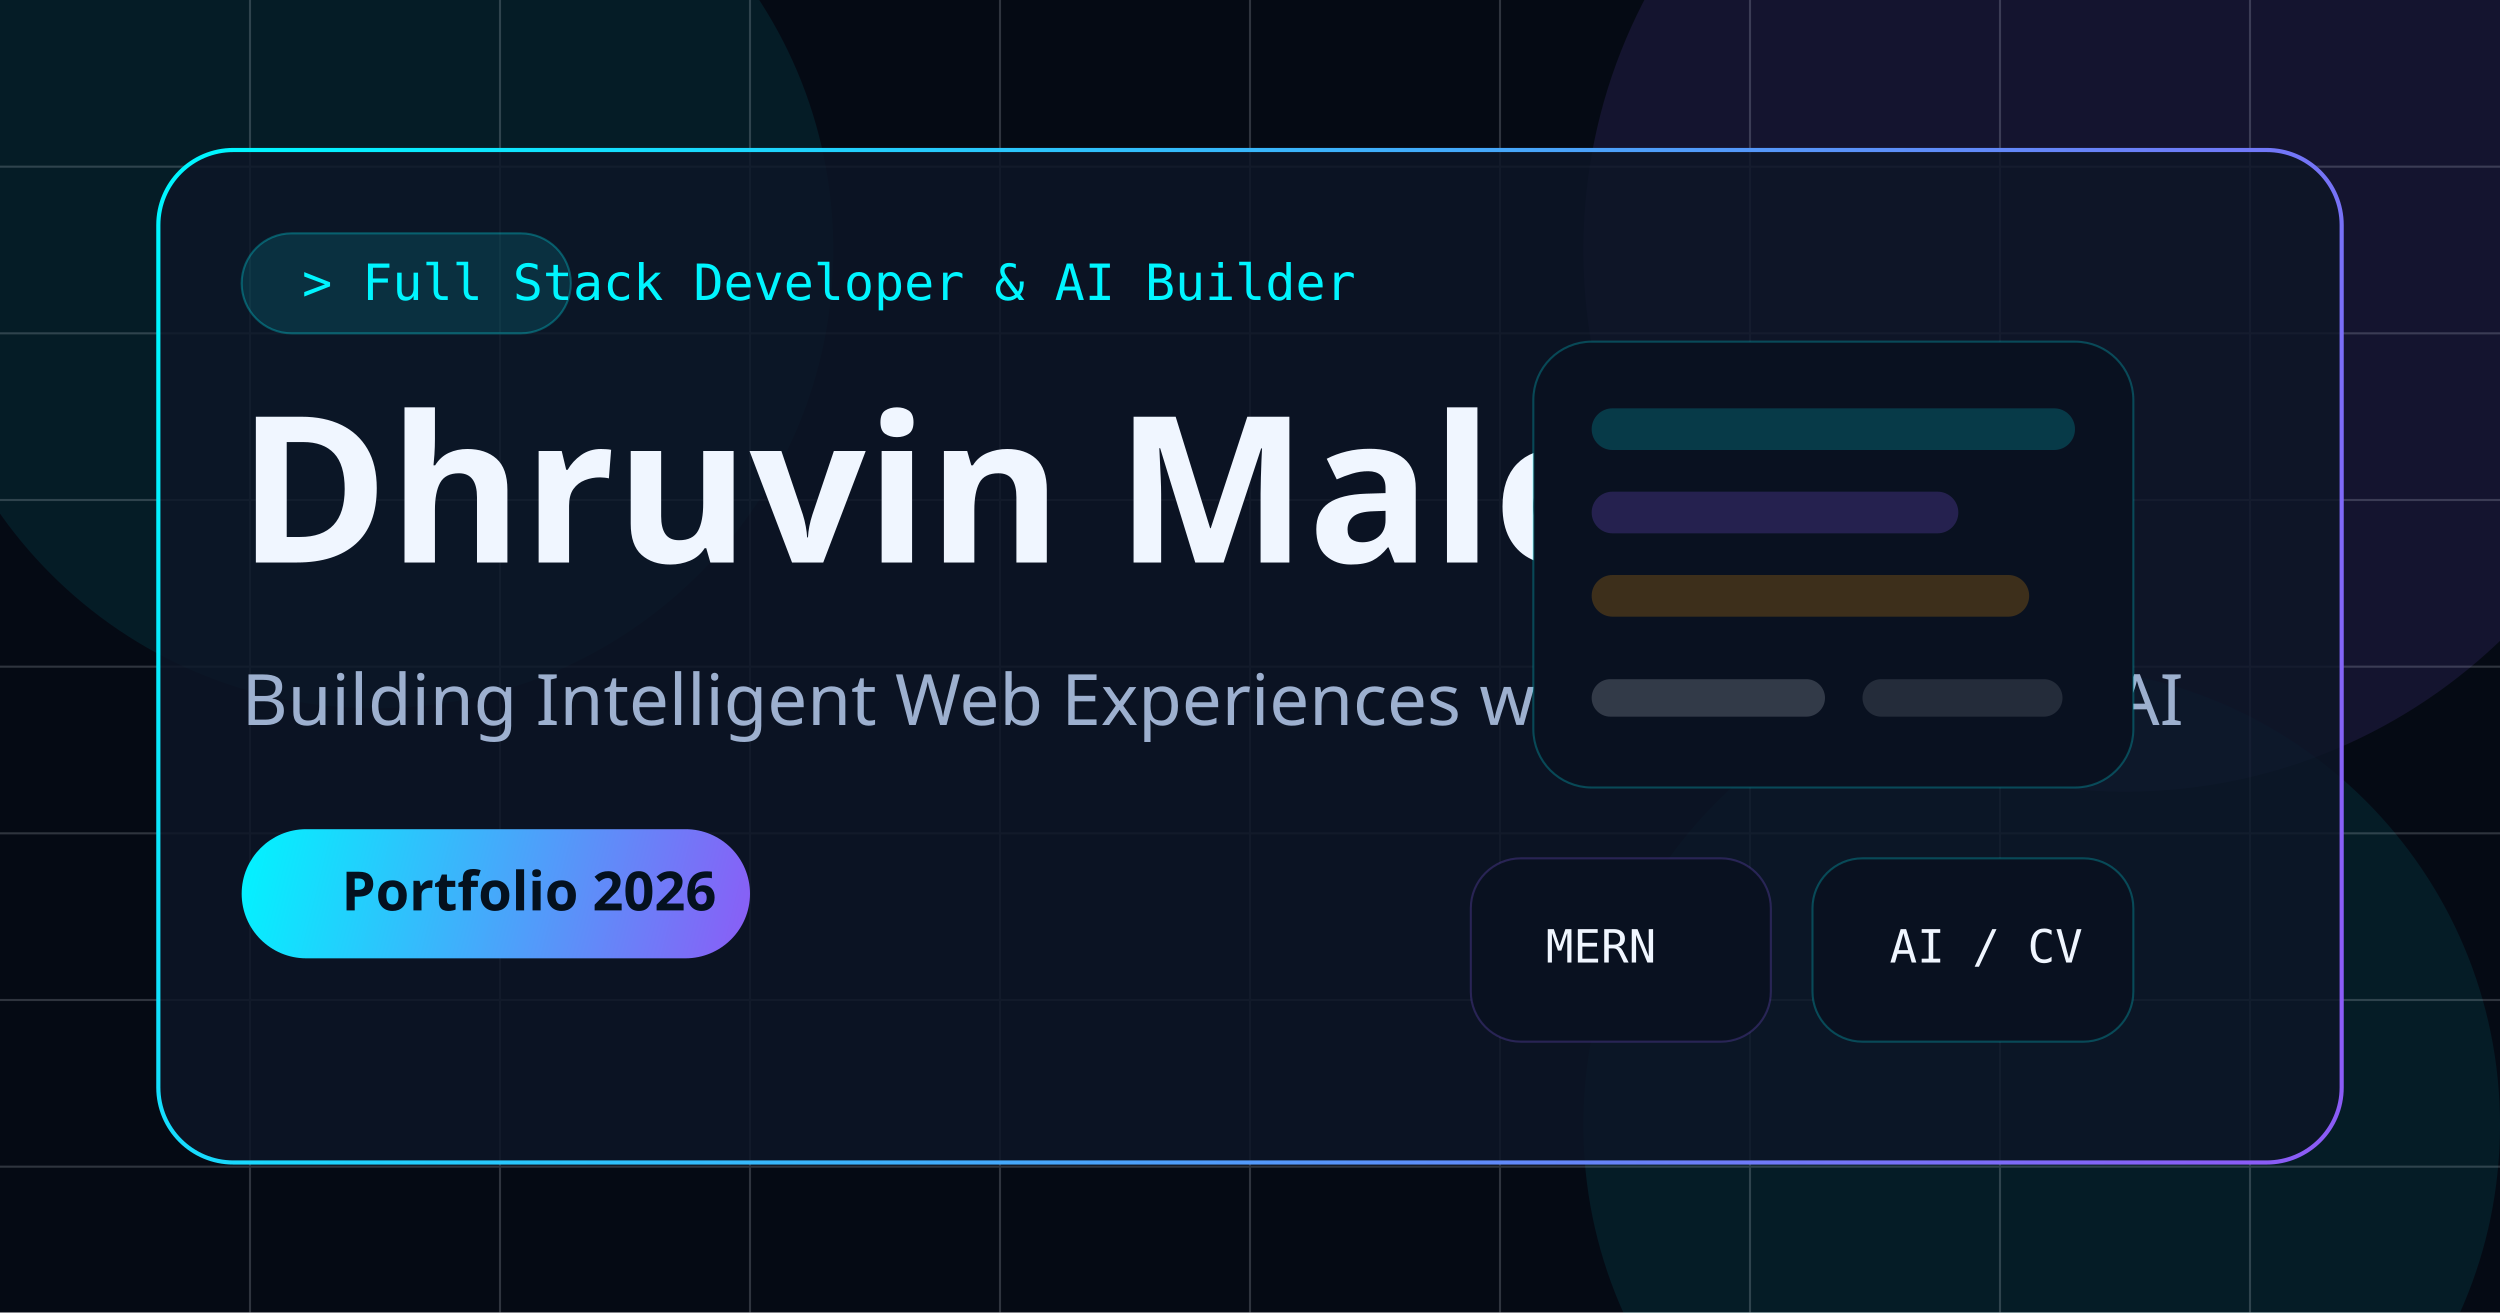
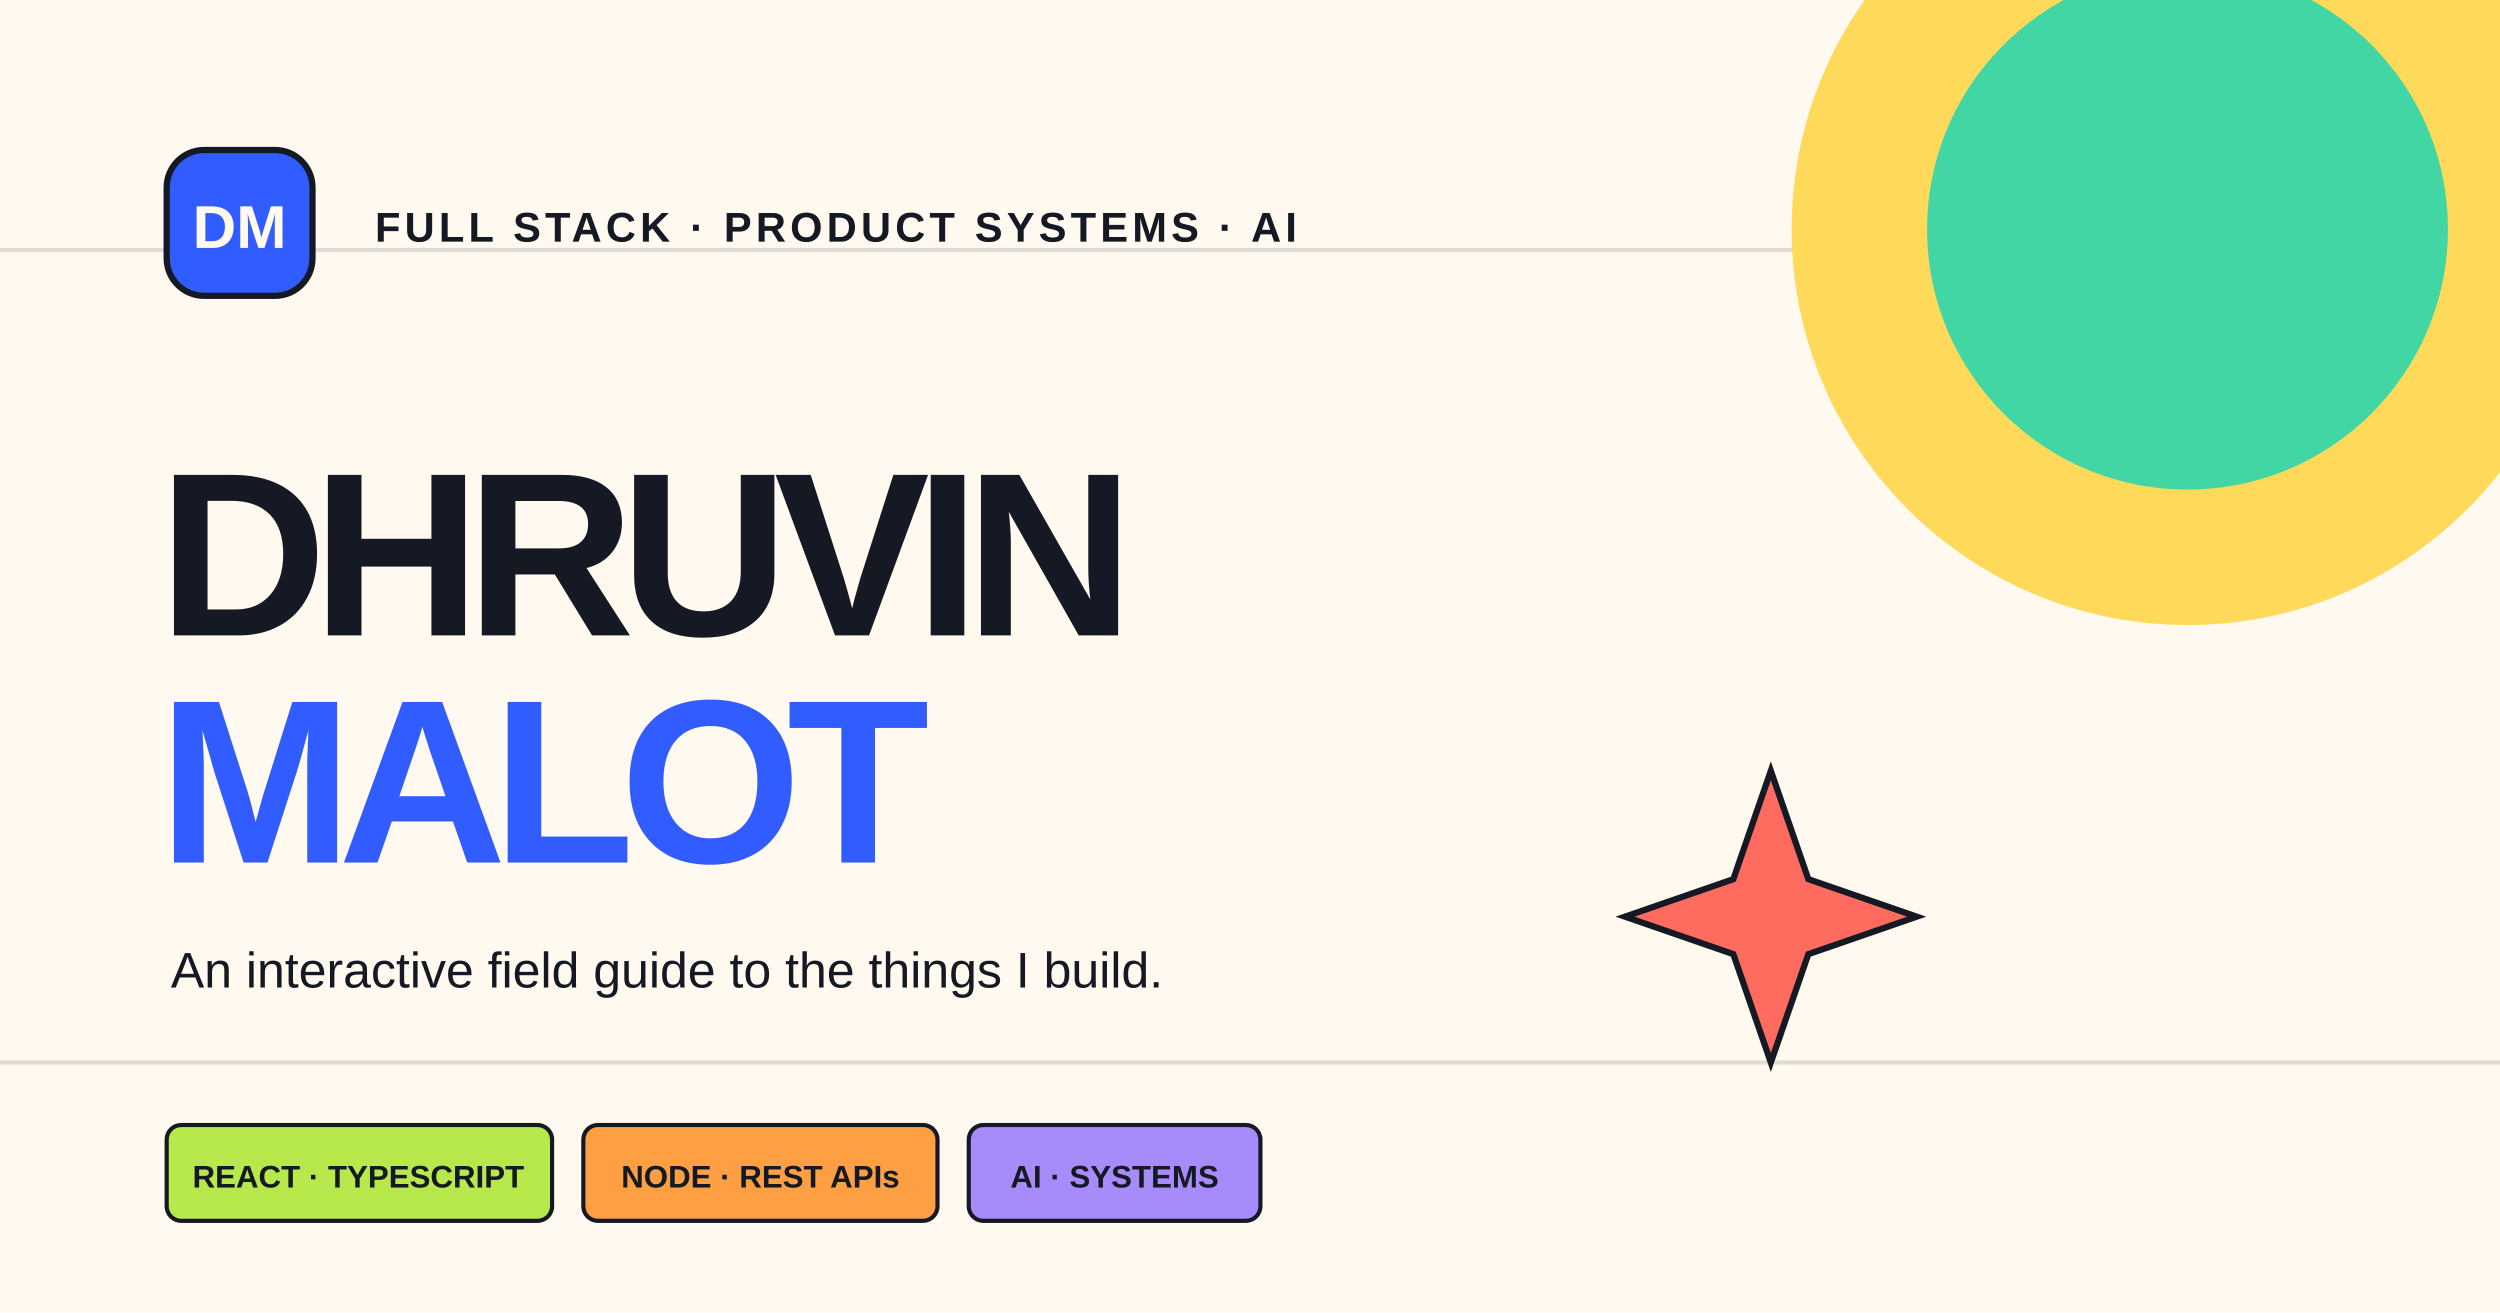
<svg xmlns="http://www.w3.org/2000/svg" width="1200" height="630" viewBox="0 0 1200 630" fill="none">
-   <rect width="1200" height="630" fill="#050A14" />
-   <circle cx="180" cy="120" r="220" fill="#00F5FF" fill-opacity="0.08" />
-   <circle cx="1020" cy="120" r="260" fill="#8B5CF6" fill-opacity="0.12" />
-   <circle cx="980" cy="540" r="220" fill="#00F5FF" fill-opacity="0.08" />
-   <g opacity="0.18" stroke="#F0F6FF" stroke-width="1">
-     <path d="M0 80H1200" />
-     <path d="M0 160H1200" />
-     <path d="M0 240H1200" />
-     <path d="M0 320H1200" />
-     <path d="M0 400H1200" />
-     <path d="M0 480H1200" />
-     <path d="M0 560H1200" />
-     <path d="M120 0V630" />
-     <path d="M240 0V630" />
-     <path d="M360 0V630" />
-     <path d="M480 0V630" />
-     <path d="M600 0V630" />
-     <path d="M720 0V630" />
-     <path d="M840 0V630" />
-     <path d="M960 0V630" />
-     <path d="M1080 0V630" />
-   </g>
-   <rect x="76" y="72" width="1048" height="486" rx="36" fill="#0D1526" fill-opacity="0.82" stroke="url(#paint0_linear)" stroke-width="2" />
-   <rect x="116" y="112" width="158" height="48" rx="24" fill="#00F5FF" fill-opacity="0.12" stroke="#00F5FF" stroke-opacity="0.28" />
-   <text x="145" y="144" fill="#00F5FF" font-family="JetBrains Mono, monospace" font-size="24">&gt; Full Stack Developer &amp; AI Builder</text>
-   <text x="114" y="270" fill="#F0F6FF" font-family="Syne, sans-serif" font-size="98" font-weight="800">Dhruvin Malot</text>
-   <text x="116" y="348" fill="#9DB0CF" font-family="DM Sans, sans-serif" font-size="34">Building Intelligent Web Experiences with MERN Stack + AI</text>
-   <rect x="116" y="398" width="244" height="62" rx="31" fill="url(#paint1_linear)" />
-   <text x="164" y="437" fill="#04111F" font-family="DM Sans, sans-serif" font-size="26" font-weight="700">Portfolio 2026</text>
-   <rect x="736" y="164" width="288" height="214" rx="28" fill="#091120" stroke="#00F5FF" stroke-opacity="0.24" />
-   <rect x="764" y="196" width="232" height="20" rx="10" fill="#00F5FF" fill-opacity="0.18" />
-   <rect x="764" y="236" width="176" height="20" rx="10" fill="#8B5CF6" fill-opacity="0.22" />
-   <rect x="764" y="276" width="210" height="20" rx="10" fill="#F59E0B" fill-opacity="0.22" />
-   <rect x="764" y="326" width="112" height="18" rx="9" fill="#F0F6FF" fill-opacity="0.18" />
-   <rect x="894" y="326" width="96" height="18" rx="9" fill="#F0F6FF" fill-opacity="0.12" />
-   <rect x="706" y="412" width="144" height="88" rx="24" fill="#091120" stroke="#8B5CF6" stroke-opacity="0.24" />
-   <rect x="870" y="412" width="154" height="88" rx="24" fill="#091120" stroke="#00F5FF" stroke-opacity="0.24" />
-   <text x="742" y="462" fill="#F0F6FF" font-family="JetBrains Mono, monospace" font-size="22">MERN</text>
-   <text x="907" y="462" fill="#F0F6FF" font-family="JetBrains Mono, monospace" font-size="22">AI / CV</text>
-   <defs>
-     <linearGradient id="paint0_linear" x1="110" y1="92" x2="1080" y2="550" gradientUnits="userSpaceOnUse">
-       <stop stop-color="#00F5FF" />
-       <stop offset="1" stop-color="#8B5CF6" />
-     </linearGradient>
-     <linearGradient id="paint1_linear" x1="116" y1="398" x2="360" y2="460" gradientUnits="userSpaceOnUse">
-       <stop stop-color="#00F5FF" />
-       <stop offset="1" stop-color="#8B5CF6" />
-     </linearGradient>
-   </defs>
+   <rect width="1200" height="630" fill="#FFF9F0" />
+   <path d="M0 510H1200M0 120H1200" stroke="#151923" stroke-opacity=".13" stroke-width="2" />
+   <circle cx="1050" cy="110" r="190" fill="#FFD95A" />
+   <circle cx="1050" cy="110" r="125" fill="#42D6A4" />
+   <rect x="80" y="72" width="70" height="70" rx="18" fill="#315CFF" stroke="#151923" stroke-width="3" />
+   <text x="115" y="119" text-anchor="middle" fill="#FFF9F0" font-family="Arial,sans-serif" font-size="29" font-weight="800">DM</text>
+   <text x="180" y="116" fill="#151923" font-family="Arial,sans-serif" font-size="20" font-weight="700" letter-spacing="2">FULL STACK · PRODUCT SYSTEMS · AI</text>
+   <text x="76" y="305" fill="#151923" font-family="Arial,sans-serif" font-size="112" font-weight="800" letter-spacing="-7">DHRUVIN</text>
+   <text x="76" y="414" fill="#315CFF" font-family="Arial,sans-serif" font-size="112" font-weight="800" letter-spacing="-7">MALOT</text>
+   <text x="82" y="474" fill="#151923" font-family="Arial,sans-serif" font-size="24">An interactive field guide to the things I build.</text>
+   <rect x="80" y="540" width="185" height="46" rx="7" fill="#B7E94C" stroke="#151923" stroke-width="2" />
+   <text x="172" y="570" text-anchor="middle" fill="#151923" font-family="Arial,sans-serif" font-size="15" font-weight="700">REACT · TYPESCRIPT</text>
+   <rect x="280" y="540" width="170" height="46" rx="7" fill="#FF9F43" stroke="#151923" stroke-width="2" />
+   <text x="365" y="570" text-anchor="middle" fill="#151923" font-family="Arial,sans-serif" font-size="15" font-weight="700">NODE · REST APIs</text>
+   <rect x="465" y="540" width="140" height="46" rx="7" fill="#A78BFA" stroke="#151923" stroke-width="2" />
+   <text x="535" y="570" text-anchor="middle" fill="#151923" font-family="Arial,sans-serif" font-size="15" font-weight="700">AI · SYSTEMS</text>
+   <path d="M850 370l18 52 52 18-52 18-18 52-18-52-52-18 52-18 18-52z" fill="#FF6B5E" stroke="#151923" stroke-width="3" />
</svg>
